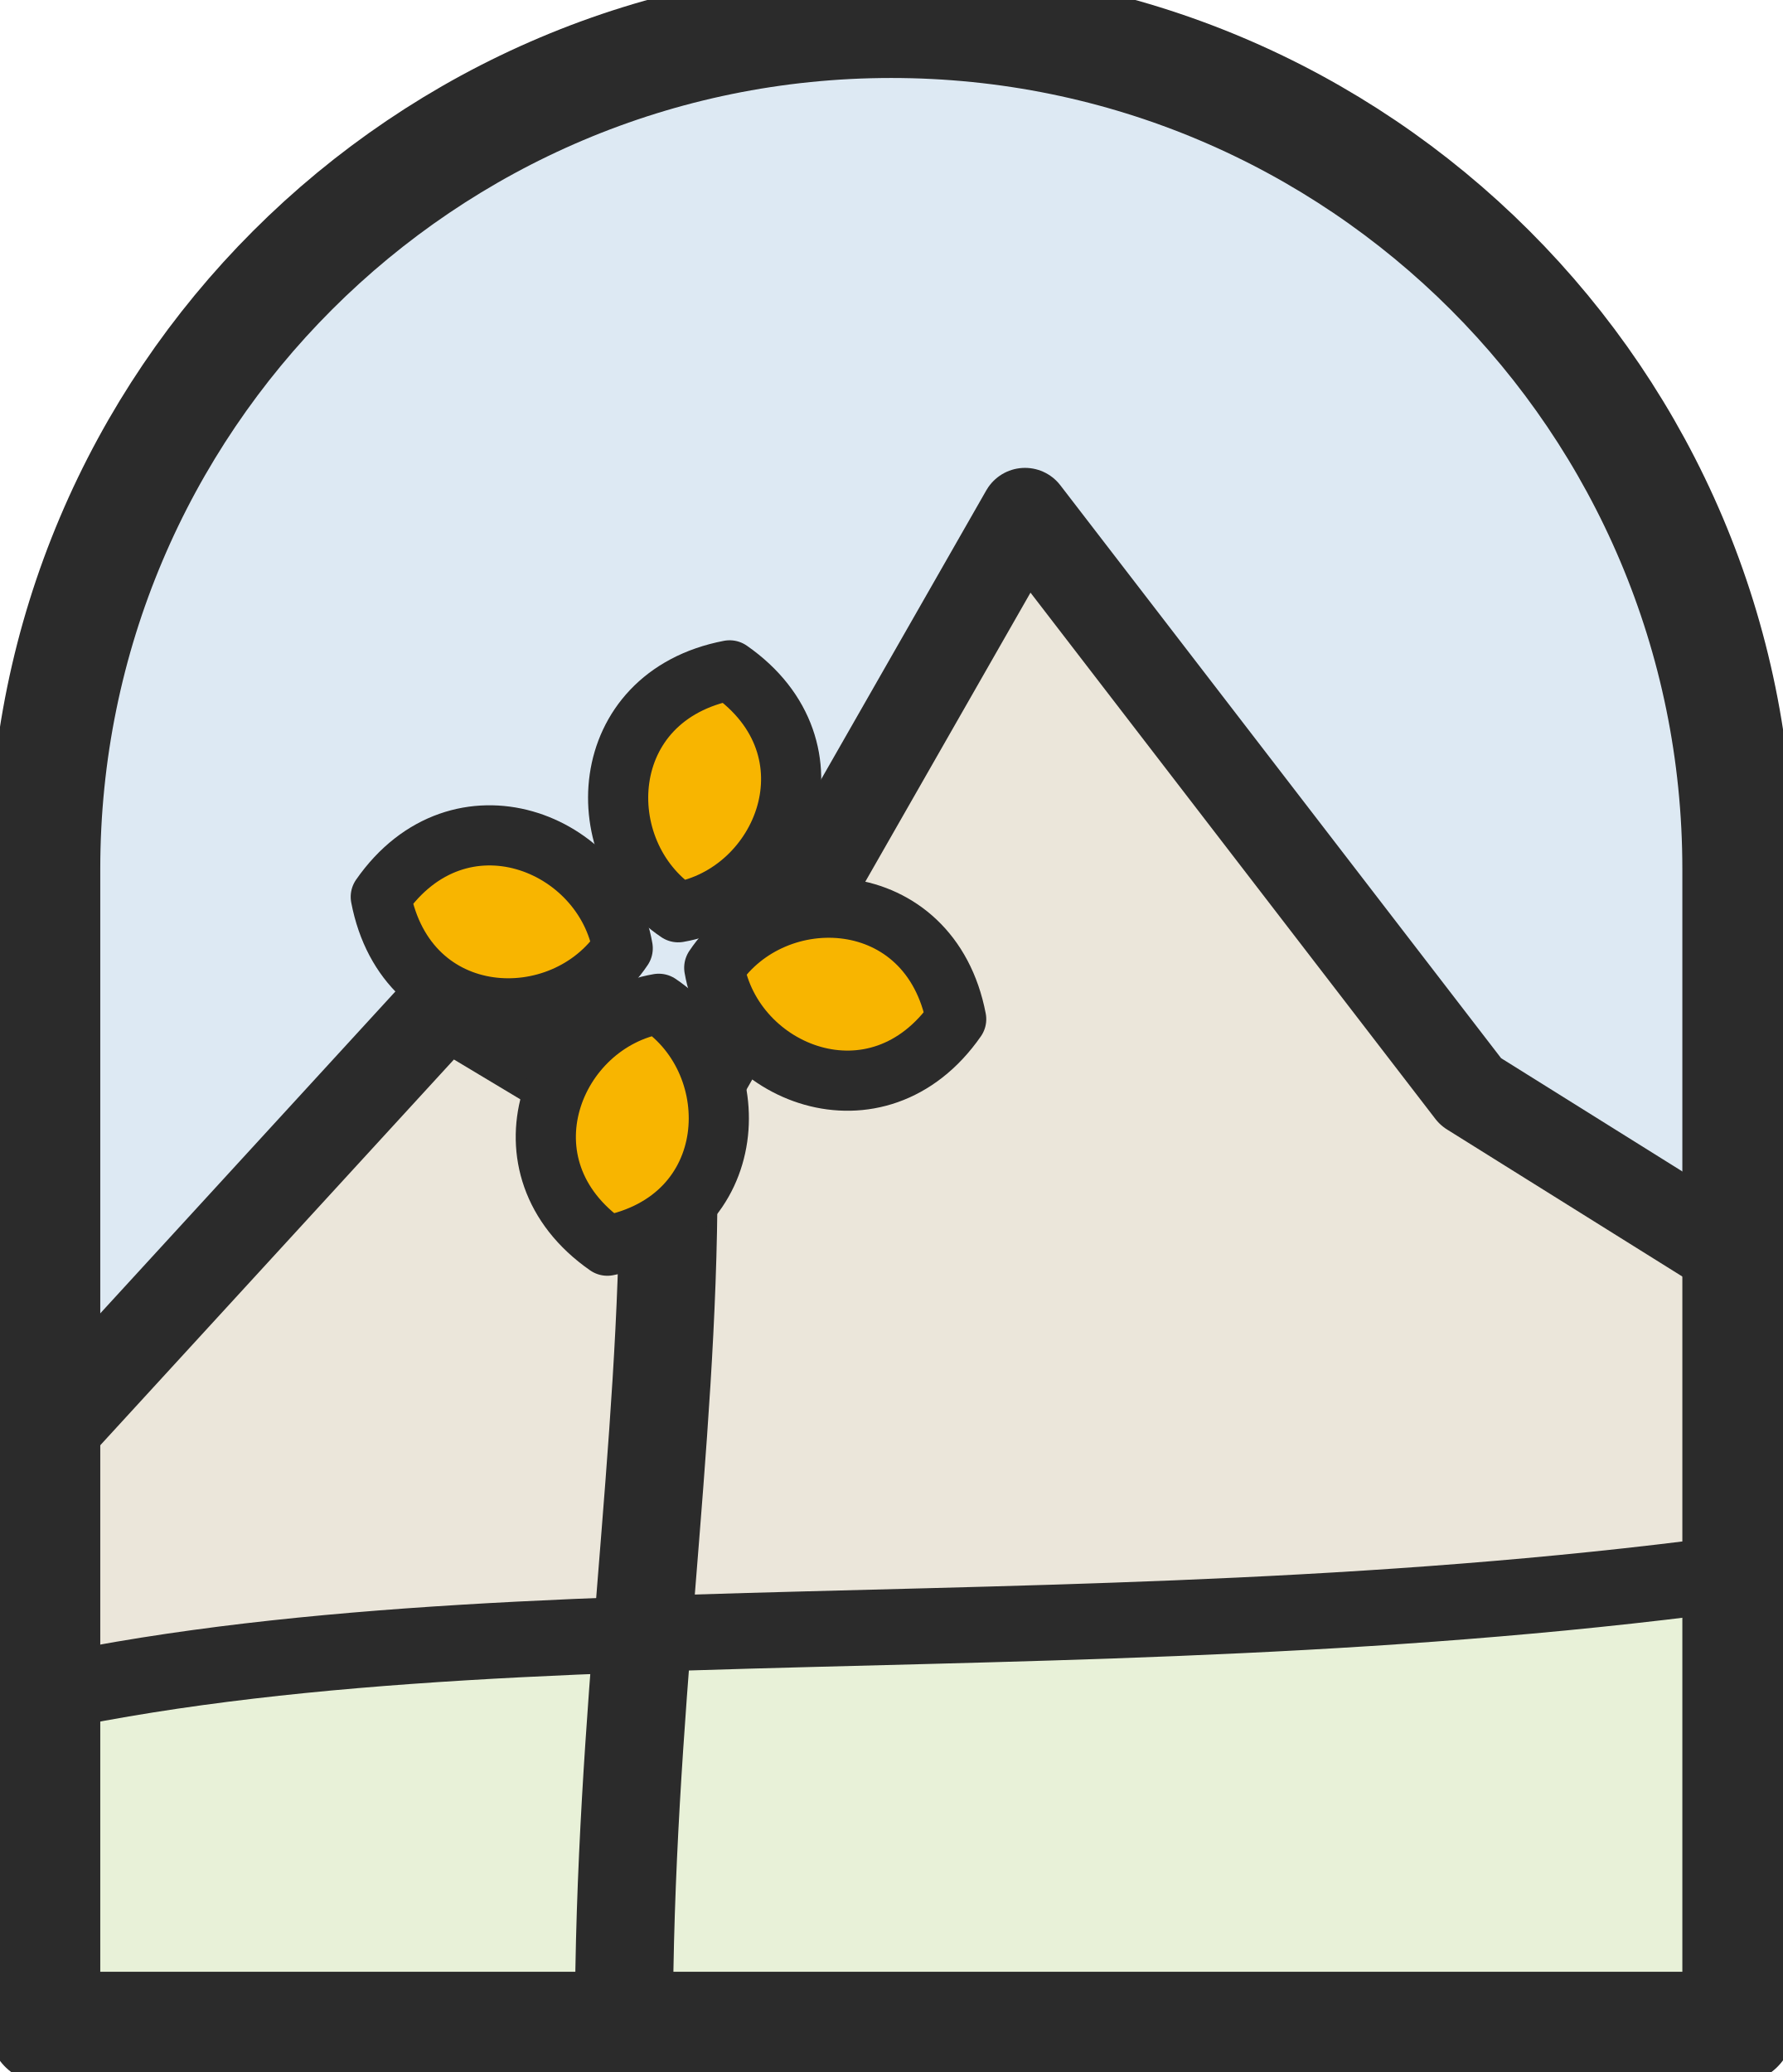
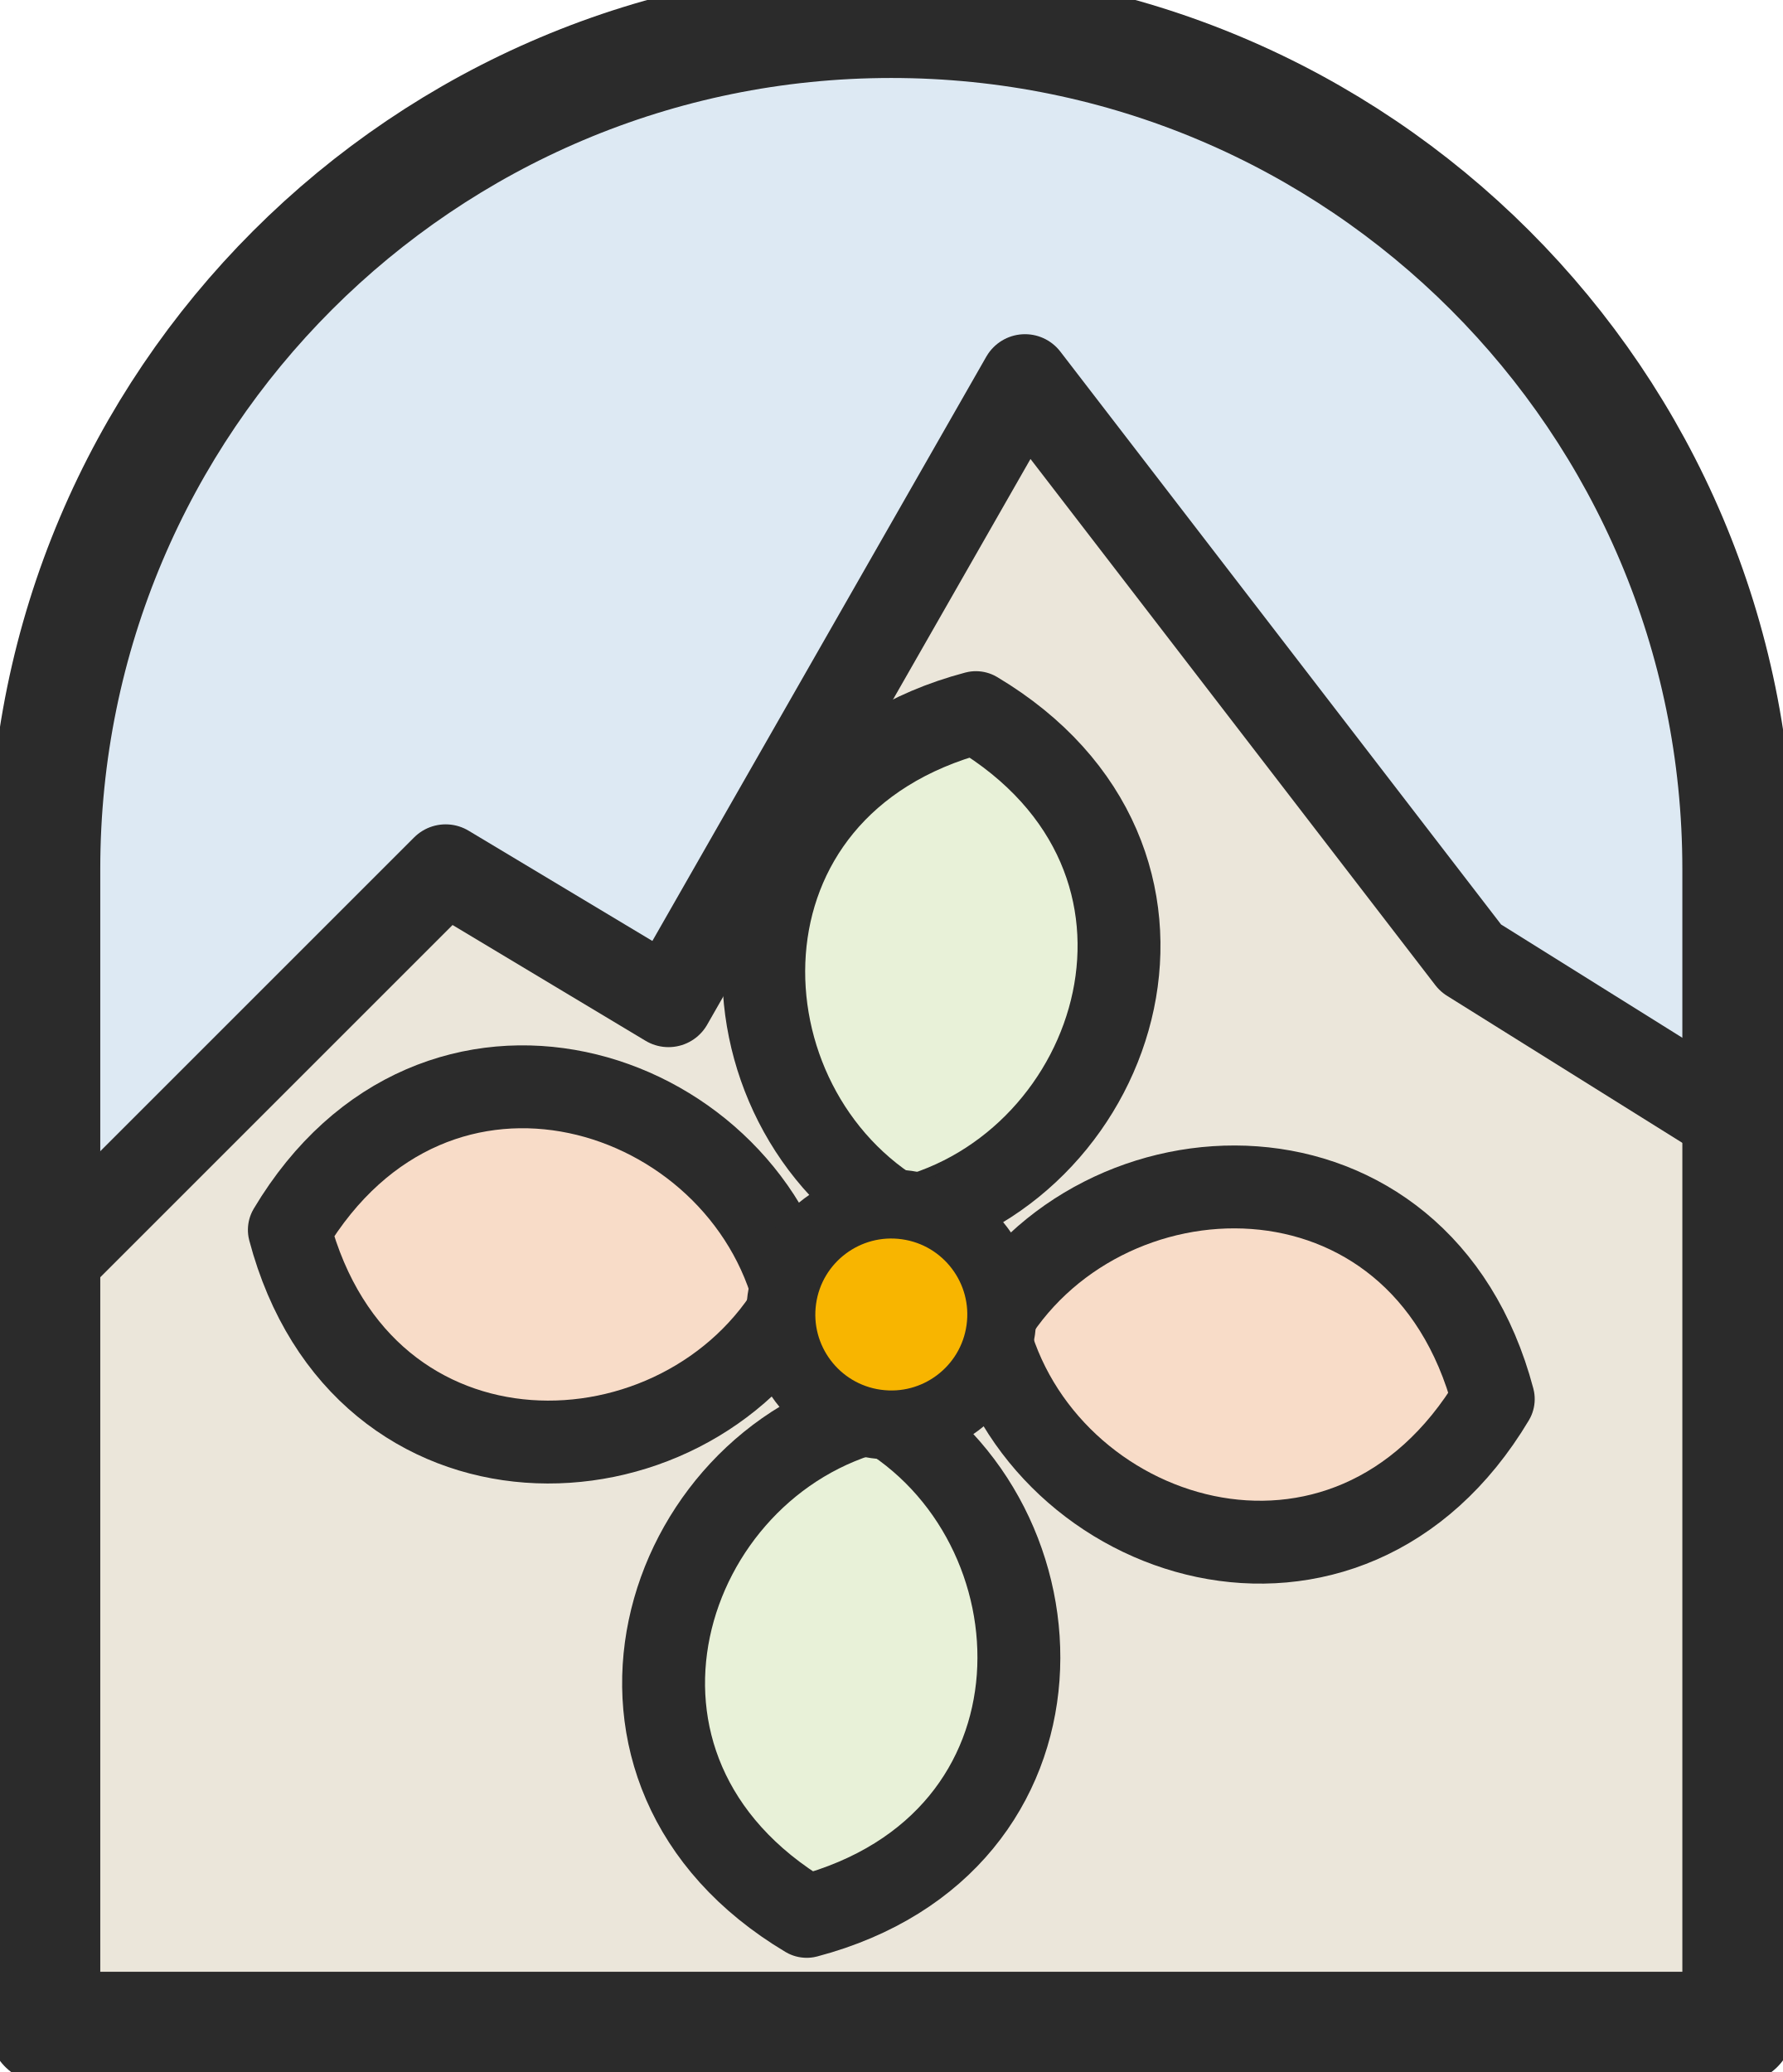
<svg xmlns="http://www.w3.org/2000/svg" viewBox="10 3 80 93" role="img" aria-label="Plant Biogeography">
  <defs>
-     <clipPath id="archE">
+     <clipPath id="archF">
      <path d="M12,94 V42 A38,38 0 0 1 88,42 V94 Z" />
    </clipPath>
  </defs>
-   <g clip-path="url(#archE)">
+   <g clip-path="url(#archF)">
    <rect width="100" height="100" fill="#dde9f3" />
-     <path d="M8,72 L30,48 L40,54 L56,26 L76,52 L92,62 V100 H8 Z" fill="#ebe6da" stroke="#2b2b2b" stroke-width="4" stroke-linejoin="round" />
-     <path d="M8,80 C30,74 60,78 92,73 V100 H8 Z" fill="#e8f1d8" stroke="#2b2b2b" stroke-width="3.4" stroke-linejoin="round" />
-     <path d="M38,94 C38,80 40,68 40,56" fill="none" stroke="#2b2b2b" stroke-width="4.4" stroke-linecap="round" />
-     <g transform="translate(40,46) rotate(12) scale(.3)" fill="#f8b500" stroke="#2b2b2b" stroke-width="9" stroke-linejoin="round">
-       <path d="M0,-7 C-15,-13 -19,-36 0,-44 C19,-36 15,-13 0,-7 Z" />
-       <path d="M0,-7 C-15,-13 -19,-36 0,-44 C19,-36 15,-13 0,-7 Z" transform="rotate(90)" />
-       <path d="M0,-7 C-15,-13 -19,-36 0,-44 C19,-36 15,-13 0,-7 Z" transform="rotate(180)" />
-       <path d="M0,-7 C-15,-13 -19,-36 0,-44 C19,-36 15,-13 0,-7 Z" transform="rotate(270)" />
+     <path d="M8,64 L30,42 L40,48 L56,20 L76,46 L92,56 V100 H8 Z" fill="#ebe6da" stroke="#2b2b2b" stroke-width="4" stroke-linejoin="round" />
+     <g transform="translate(50,62) rotate(8) scale(.62)" stroke="#2b2b2b" stroke-width="6" stroke-linejoin="round">
+       <path d="M0,-7 C-15,-13 -19,-36 0,-44 C19,-36 15,-13 0,-7 Z" fill="#e8f1d8" />
+       <path d="M0,-7 C-15,-13 -19,-36 0,-44 C19,-36 15,-13 0,-7 Z" transform="rotate(90)" fill="#f8dcc8" />
+       <path d="M0,-7 C-15,-13 -19,-36 0,-44 C19,-36 15,-13 0,-7 Z" transform="rotate(180)" fill="#e8f1d8" />
+       <path d="M0,-7 C-15,-13 -19,-36 0,-44 C19,-36 15,-13 0,-7 Z" transform="rotate(270)" fill="#f8dcc8" />
+       <circle r="8" fill="#f8b500" stroke-width="5" />
    </g>
  </g>
  <path d="M12,94 V42 A38,38 0 0 1 88,42 V94 Z" fill="none" stroke="#2b2b2b" stroke-width="5" stroke-linejoin="round" />
</svg>
